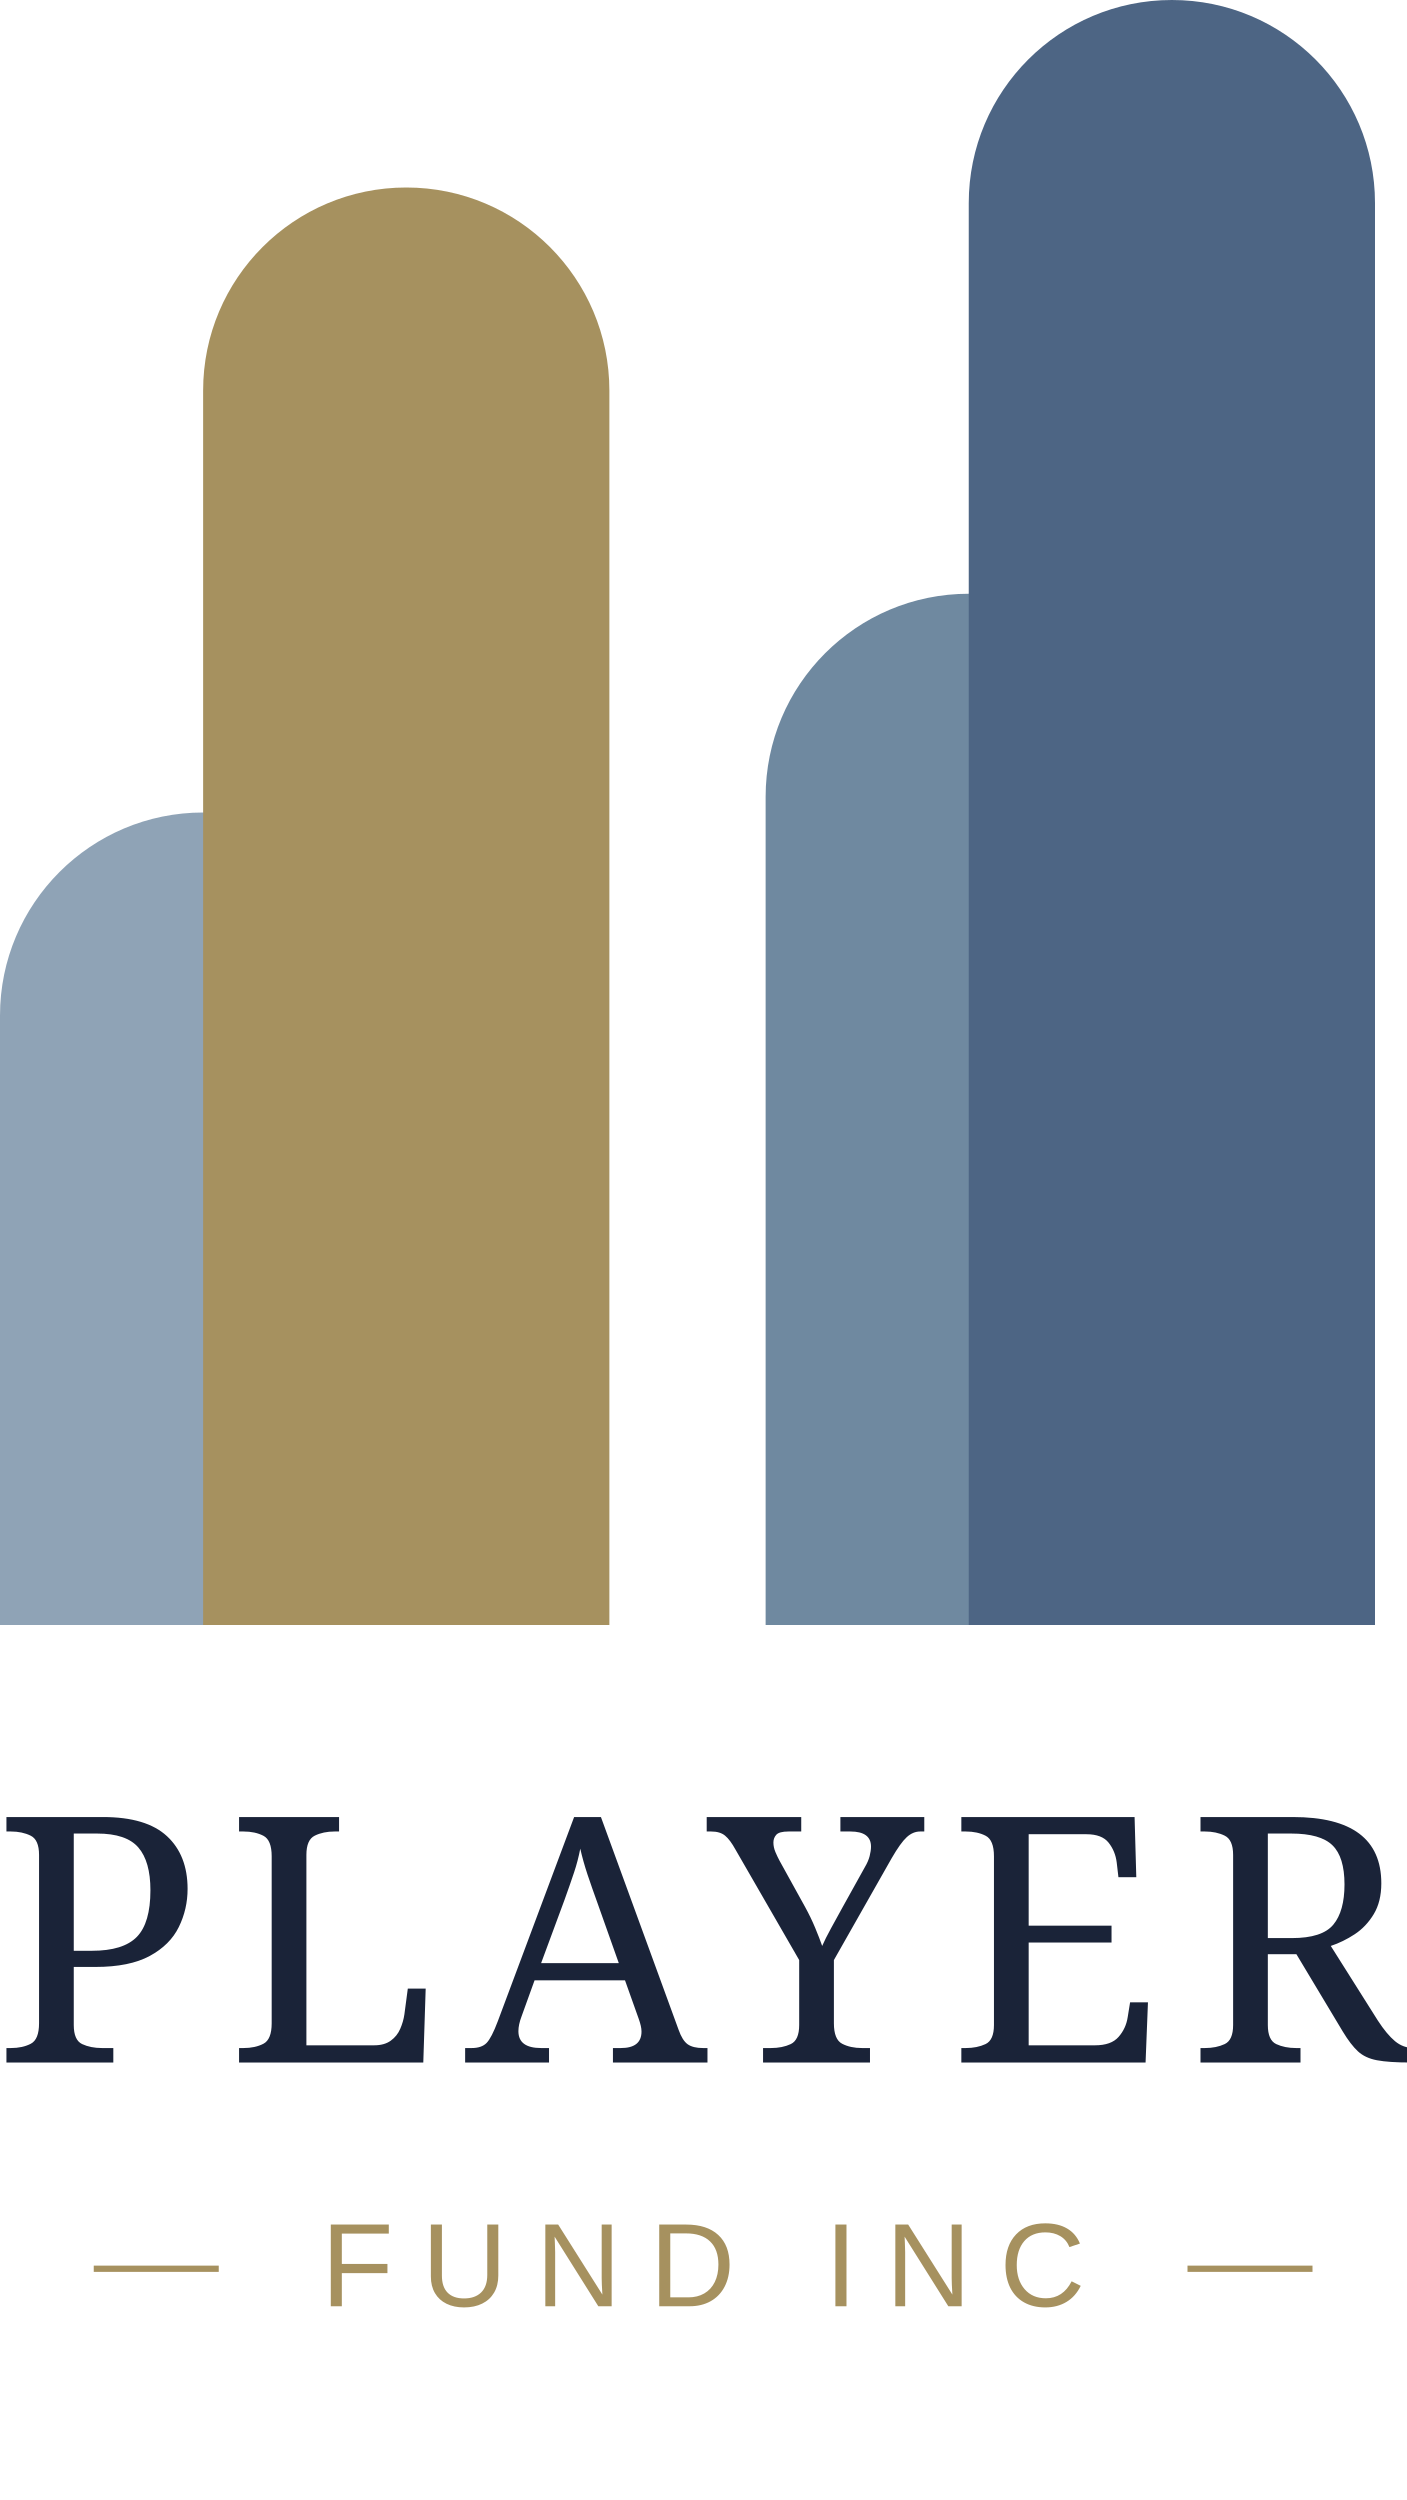
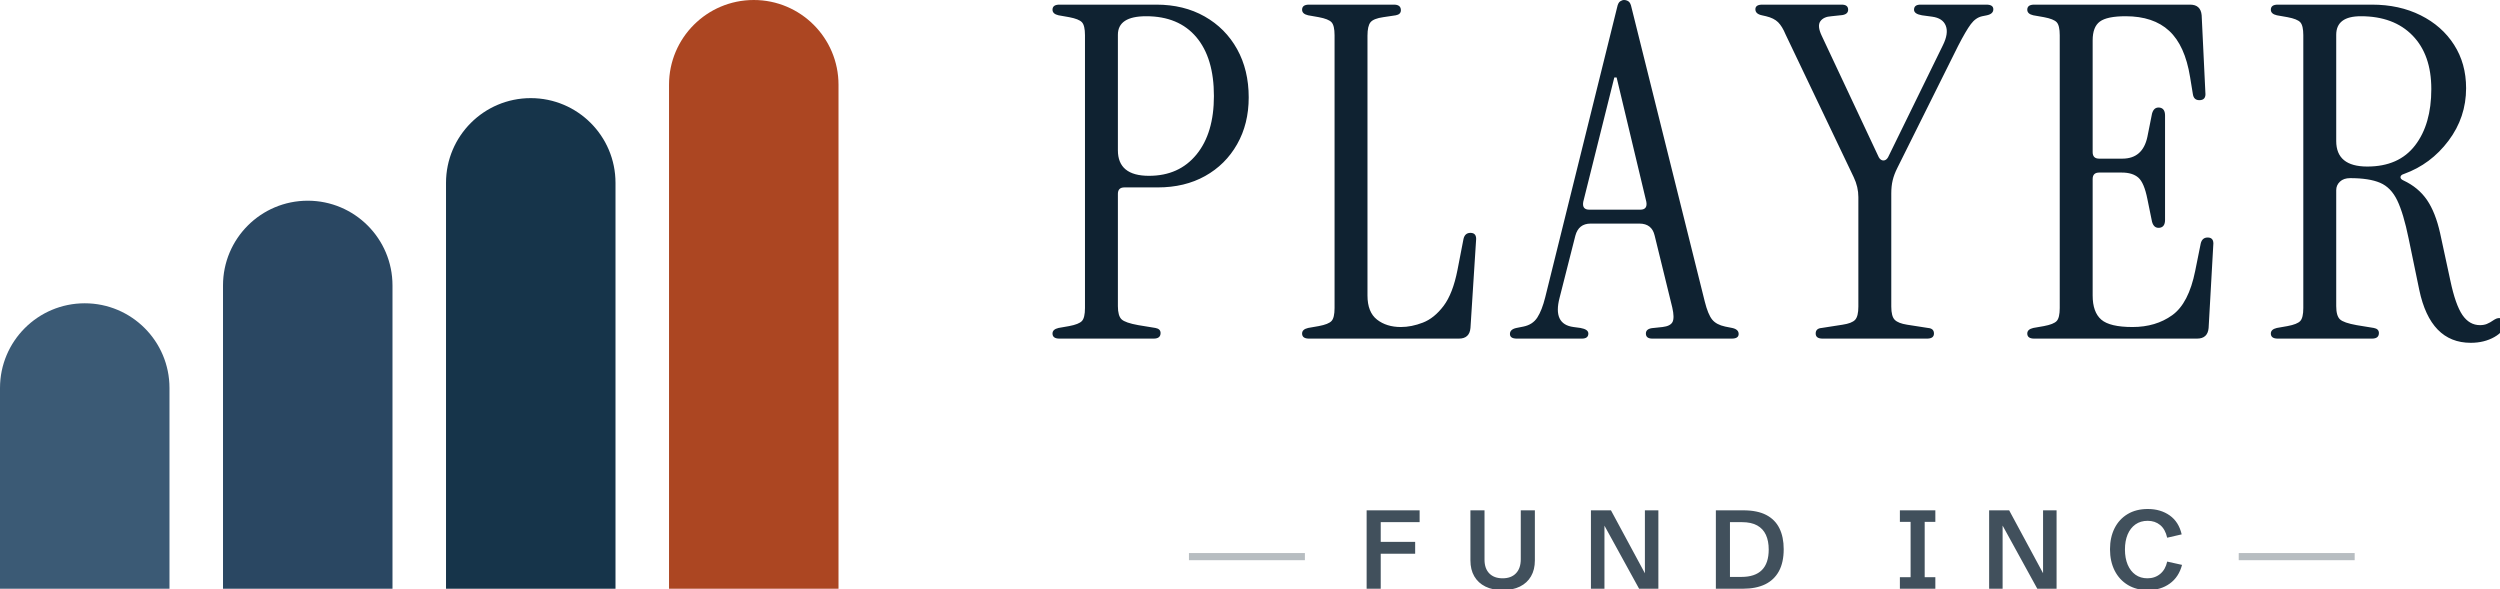
- <svg xmlns="http://www.w3.org/2000/svg" viewBox="0 0 450 800" role="img" aria-label="Player Fund Inc">
-   <path d="M0,325 A65,65 0 0 1 130,325 L130,520 L0,520 Z" fill="#8fa3b6" />
-   <path d="M65,125 A65,65 0 0 1 195,125 L195,520 L65,520 Z" fill="#a6915f" />
-   <path d="M245,255 A65,65 0 0 1 375,255 L375,520 L245,520 Z" fill="#6f89a0" />
-   <path d="M310,65 A65,65 0 0 1 440,65 L440,520 L310,520 Z" fill="#4d6584" />
-   <text x="225" y="660" text-anchor="middle" font-family="'Newsreader', Georgia, serif" font-size="110" letter-spacing="8" fill="#1a2338">PLAYER</text>
-   <line x1="30" y1="726" x2="70" y2="726" stroke="#a6915f" stroke-width="2" />
-   <text x="225" y="738" text-anchor="middle" font-family="'Public Sans', Arial, sans-serif" font-size="38" letter-spacing="9" fill="#a6915f">FUND INC</text>
-   <line x1="380" y1="726" x2="420" y2="726" stroke="#a6915f" stroke-width="2" />
+ <svg xmlns="http://www.w3.org/2000/svg" viewBox="0 0 560.52 132" role="img" aria-label="Player Fund Inc">
+   <path d="M0,87A19,19 0 0 1 38,87L38,132L0,132Z" fill="#3b5a75" />
+   <path d="M50,64A19,19 0 0 1 88,64L88,132L50,132Z" fill="#2a4762" />
+   <path d="M100,41A19,19 0 0 1 138,41L138,132L100,132Z" fill="#16344a" />
+   <path d="M150,19A19,19 0 0 1 188,19L188,132L150,132Z" fill="#ac4622" />
+   <path d="M24.65 0L3.54 0Q1.98 0 1.98-1.14Q1.98-2.08 3.33-2.39L5.72-2.81Q7.90-3.22 8.58-3.95Q9.26-4.68 9.26-6.86L9.26-68.02Q9.26-70.20 8.58-70.93Q7.90-71.66 5.72-72.07L3.33-72.49Q1.98-72.80 1.98-73.74Q1.98-74.88 3.54-74.88L25.27-74.88Q31.41-74.88 36.09-72.23Q40.77-69.58 43.37-64.90Q45.97-60.22 45.97-54.08Q45.97-48.15 43.37-43.58Q40.77-39 36.19-36.45Q31.62-33.90 25.58-33.90L18.10-33.90Q16.64-33.90 16.64-32.45L16.64-7.28Q16.64-5.10 17.47-4.32Q18.30-3.54 21.22-3.02L25.06-2.39Q26.21-2.18 26.21-1.25Q26.21 0 24.65 0M16.64-68.12L16.64-42.22Q16.64-36.50 23.61-36.50Q30.37-36.50 34.27-41.29Q38.17-46.07 38.17-54.39Q38.17-62.92 34.22-67.60Q30.26-72.28 22.98-72.28Q16.64-72.28 16.64-68.12M93.09 0L59.50 0Q57.94 0 57.94-1.14Q57.94-2.08 59.29-2.39L61.68-2.81Q63.87-3.22 64.54-3.95Q65.22-4.68 65.22-6.86L65.22-68.02Q65.22-70.20 64.54-70.93Q63.87-71.66 61.68-72.07L59.29-72.49Q57.94-72.80 57.94-73.74Q57.94-74.88 59.50-74.88L78.53-74.88Q80.09-74.88 80.09-73.63Q80.09-72.70 78.95-72.49L76.14-72.07Q73.96-71.76 73.28-70.93Q72.60-70.10 72.60-67.91L72.60-9.67Q72.60-5.93 74.74-4.26Q76.87-2.60 80.09-2.60Q82.48-2.60 85.03-3.59Q87.58-4.58 89.66-7.33Q91.74-10.09 92.78-15.39L94.13-22.36Q94.44-23.71 95.69-23.71Q97.15-23.71 96.94-21.94L95.69-2.39Q95.48 0 93.09 0M120.66 0L106.10 0Q104.54 0 104.54-1.04Q104.54-2.08 106-2.39L107.56-2.70Q109.64-3.12 110.68-4.73Q111.72-6.34 112.45-9.26L128.57-74.26Q128.78-75.30 129.24-75.61Q129.71-75.92 130.13-75.92Q130.65-75.92 131.12-75.61Q131.58-75.30 131.79-74.26L148.22-8.32Q148.95-5.41 149.89-4.26Q150.82-3.12 152.80-2.70L154.36-2.39Q155.82-2.08 155.82-1.04Q155.82 0 154.26 0L136.47 0Q135.02 0 135.02-1.14Q135.02-2.29 136.78-2.39L138.76-2.60Q140.53-2.81 141-3.74Q141.46-4.68 140.94-6.97L136.99-23.09Q136.37-25.79 133.56-25.79L122.64-25.79Q119.94-25.79 119.21-23.09L115.67-9.15Q114.11-3.22 118.79-2.60L120.35-2.39Q122.12-2.08 122.12-1.14Q122.12 0 120.66 0M122.33-28.91L133.77-28.91Q135.43-28.91 135.12-30.68L128.46-58.55L127.94-58.55L120.98-30.68Q120.66-28.91 122.33-28.91M198.05 0L174.65 0Q173.09 0 173.09-1.14Q173.09-2.29 174.44-2.39L179.12-3.12Q181.20-3.43 181.93-4.21Q182.66-4.99 182.66-7.18L182.66-31.72Q182.66-34.01 181.62-36.19L166.33-68.22Q165.60-69.99 164.67-70.93Q163.73-71.86 161.96-72.28L161.03-72.49Q159.57-72.80 159.57-73.84Q159.57-74.88 161.13-74.88L178.92-74.88Q180.37-74.88 180.37-73.74Q180.37-72.59 178.60-72.49L176.63-72.28Q174.86-72.18 174.13-71.14Q173.40-70.10 174.44-67.91L187.24-40.66Q187.65-39.94 188.28-39.94Q188.90-39.94 189.32-40.66L201.59-65.73Q202.94-68.43 202.26-70.15Q201.59-71.86 199.20-72.18L196.91-72.49Q195.14-72.80 195.14-73.74Q195.14-74.88 196.60-74.88L211.36-74.88Q212.92-74.88 212.92-73.84Q212.92-72.80 211.47-72.49L210.43-72.28Q208.97-71.97 207.88-70.51Q206.79-69.06 205.02-65.62L191.40-38.27Q190.67-36.82 190.36-35.52Q190.04-34.22 190.04-32.55L190.04-7.18Q190.04-4.99 190.82-4.21Q191.60-3.43 193.58-3.12L198.26-2.39Q199.61-2.29 199.61-1.14Q199.61 0 198.05 0M258.59 0L222.09 0Q220.53 0 220.53-1.14Q220.53-2.08 221.88-2.39L224.27-2.81Q226.46-3.22 227.13-3.95Q227.81-4.68 227.81-6.86L227.81-68.02Q227.81-70.20 227.13-70.93Q226.46-71.66 224.27-72.07L221.88-72.49Q220.53-72.80 220.53-73.74Q220.53-74.88 222.09-74.88L257.03-74.88Q259.42-74.88 259.63-72.49L260.46-55.22Q260.67-53.46 259.11-53.46Q257.86-53.46 257.66-54.81L257.03-58.66Q255.89-65.73 252.35-69Q248.82-72.28 242.58-72.28Q238.42-72.28 236.80-71.08Q235.19-69.89 235.19-66.87L235.19-41.81Q235.19-40.35 236.65-40.35L241.85-40.35Q246.42-40.35 247.46-45.24L248.50-50.44Q248.92-52 250.27-51.79Q251.42-51.58 251.42-50.02L251.42-26.62Q251.42-25.06 250.27-24.86Q248.92-24.65 248.50-26.21L247.46-31.30Q246.74-34.94 245.44-36.09Q244.14-37.23 241.74-37.23L236.65-37.23Q235.19-37.23 235.19-35.78L235.19-9.67Q235.19-5.93 237.12-4.26Q239.04-2.60 244.14-2.60Q249.34-2.60 253.03-5.25Q256.72-7.90 258.18-15.18L259.42-21.32Q259.74-22.67 260.98-22.67Q262.44-22.67 262.23-20.90L261.19-2.39Q260.98 0 258.59 0M319.96 0.94Q310.92 0.94 308.42-10.92L306.03-22.46Q304.88-28.08 303.48-30.99Q302.08-33.90 299.63-34.94Q297.19-35.98 292.92-35.98Q291.47-35.98 290.64-35.20Q289.80-34.42 289.80-33.28L289.80-7.28Q289.80-5.10 290.64-4.32Q291.47-3.54 294.38-3.02L298.23-2.39Q299.37-2.18 299.37-1.25Q299.37 0 297.81 0L276.70 0Q275.14 0 275.14-1.14Q275.14-2.08 276.49-2.39L278.88-2.81Q281.07-3.22 281.74-3.95Q282.42-4.68 282.42-6.86L282.42-68.02Q282.42-70.20 281.74-70.93Q281.07-71.66 278.88-72.07L276.49-72.49Q275.14-72.80 275.14-73.74Q275.14-74.88 276.70-74.88L297.81-74.88Q303.95-74.88 308.73-72.49Q313.52-70.10 316.22-65.88Q318.92-61.67 318.92-56.16Q318.92-49.61 314.97-44.36Q311.02-39.10 304.99-36.92Q304.26-36.71 304.21-36.24Q304.16-35.78 304.88-35.46Q308.21-33.90 310.14-31.10Q312.06-28.29 313.10-23.61L315.39-13Q316.53-7.59 318.09-5.30Q319.65-3.02 322.04-3.02Q322.88-3.02 323.55-3.28Q324.23-3.54 325.27-4.26Q326.10-4.78 326.83-4.52Q327.56-4.26 327.56-3.43Q327.56-1.66 325.27-0.36Q322.98 0.94 319.96 0.94M296.77-38.58Q303.84-38.58 307.48-43.32Q311.12-48.05 311.12-55.95Q311.12-63.65 306.91-67.96Q302.70-72.28 295.32-72.28Q289.80-72.28 289.80-68.12L289.80-44.30Q289.80-38.58 296.77-38.58" fill="#0f2231" transform="translate(234 75.92)" />
+   <rect x="266.57" y="124" width="26" height="1.6" fill="rgba(15,34,49,.3)" />
+   <rect x="501.94" y="124" width="26" height="1.6" fill="rgba(15,34,49,.3)" />
+   <path d="M5 0L1.84 0L1.84-17.58L13.72-17.58L13.72-14.93L5-14.93L5-10.51L12.72-10.51L12.72-7.85L5-7.85L5 0M32.33 0.31Q30.09 0.31 28.47-0.49Q26.85-1.29 25.98-2.78Q25.11-4.27 25.11-6.35L25.11-17.58L28.27-17.58L28.27-6.51Q28.27-4.54 29.34-3.44Q30.42-2.34 32.33-2.34Q34.25-2.34 35.32-3.46Q36.40-4.58 36.40-6.62L36.40-17.58L39.56-17.58L39.56-6.35Q39.56-4.27 38.69-2.78Q37.83-1.29 36.21-0.49Q34.59 0.31 32.33 0.31M55.16 0L52.13 0L52.13-17.58L56.62-17.58L65.09-1.87L64.23-1.79L64.23-17.58L67.25-17.58L67.25 0L62.93 0L54.25-15.80L55.16-15.88L55.16 0M86.19 0L80.14 0L80.14-17.58L86.30-17.58Q89.44-17.58 91.44-16.54Q93.43-15.50 94.39-13.55Q95.35-11.60 95.35-8.87Q95.35-5.91 94.28-3.94Q93.21-1.97 91.17-0.98Q89.12 0 86.19 0M83.30-14.93L83.30-2.65L85.86-2.65Q91.99-2.65 91.99-8.79Q91.99-10.71 91.36-12.08Q90.73-13.45 89.41-14.19Q88.09-14.93 85.97-14.93L83.30-14.93M129.35 0L121.40 0L121.40-2.58L123.80-2.58L123.80-15L121.40-15L121.40-17.58L129.35-17.58L129.35-15L126.96-15L126.96-2.58L129.35-2.58L129.35 0M144.43 0L141.41 0L141.41-17.58L145.90-17.58L154.37-1.87L153.50-1.79L153.50-17.58L156.53-17.58L156.53 0L152.21 0L143.53-15.80L144.43-15.88L144.43 0M177.01 0.31Q174.43 0.31 172.52-0.84Q170.61-1.99 169.56-4.05Q168.51-6.12 168.51-8.85Q168.51-11.52 169.53-13.56Q170.55-15.59 172.46-16.74Q174.36-17.88 176.99-17.88Q179.84-17.88 181.89-16.44Q183.93-15 184.58-12.19L181.33-11.44Q180.90-13.35 179.75-14.29Q178.60-15.23 176.96-15.23Q175.35-15.23 174.21-14.42Q173.07-13.61 172.46-12.16Q171.86-10.72 171.86-8.80Q171.86-6.86 172.47-5.40Q173.09-3.94 174.22-3.14Q175.35-2.34 176.90-2.34Q178.58-2.34 179.77-3.33Q180.95-4.31 181.33-6.09L184.66-5.35Q183.94-2.61 181.90-1.15Q179.87 0.31 177.01 0.31" fill="#41505c" transform="translate(304.57 132)" />
</svg>
